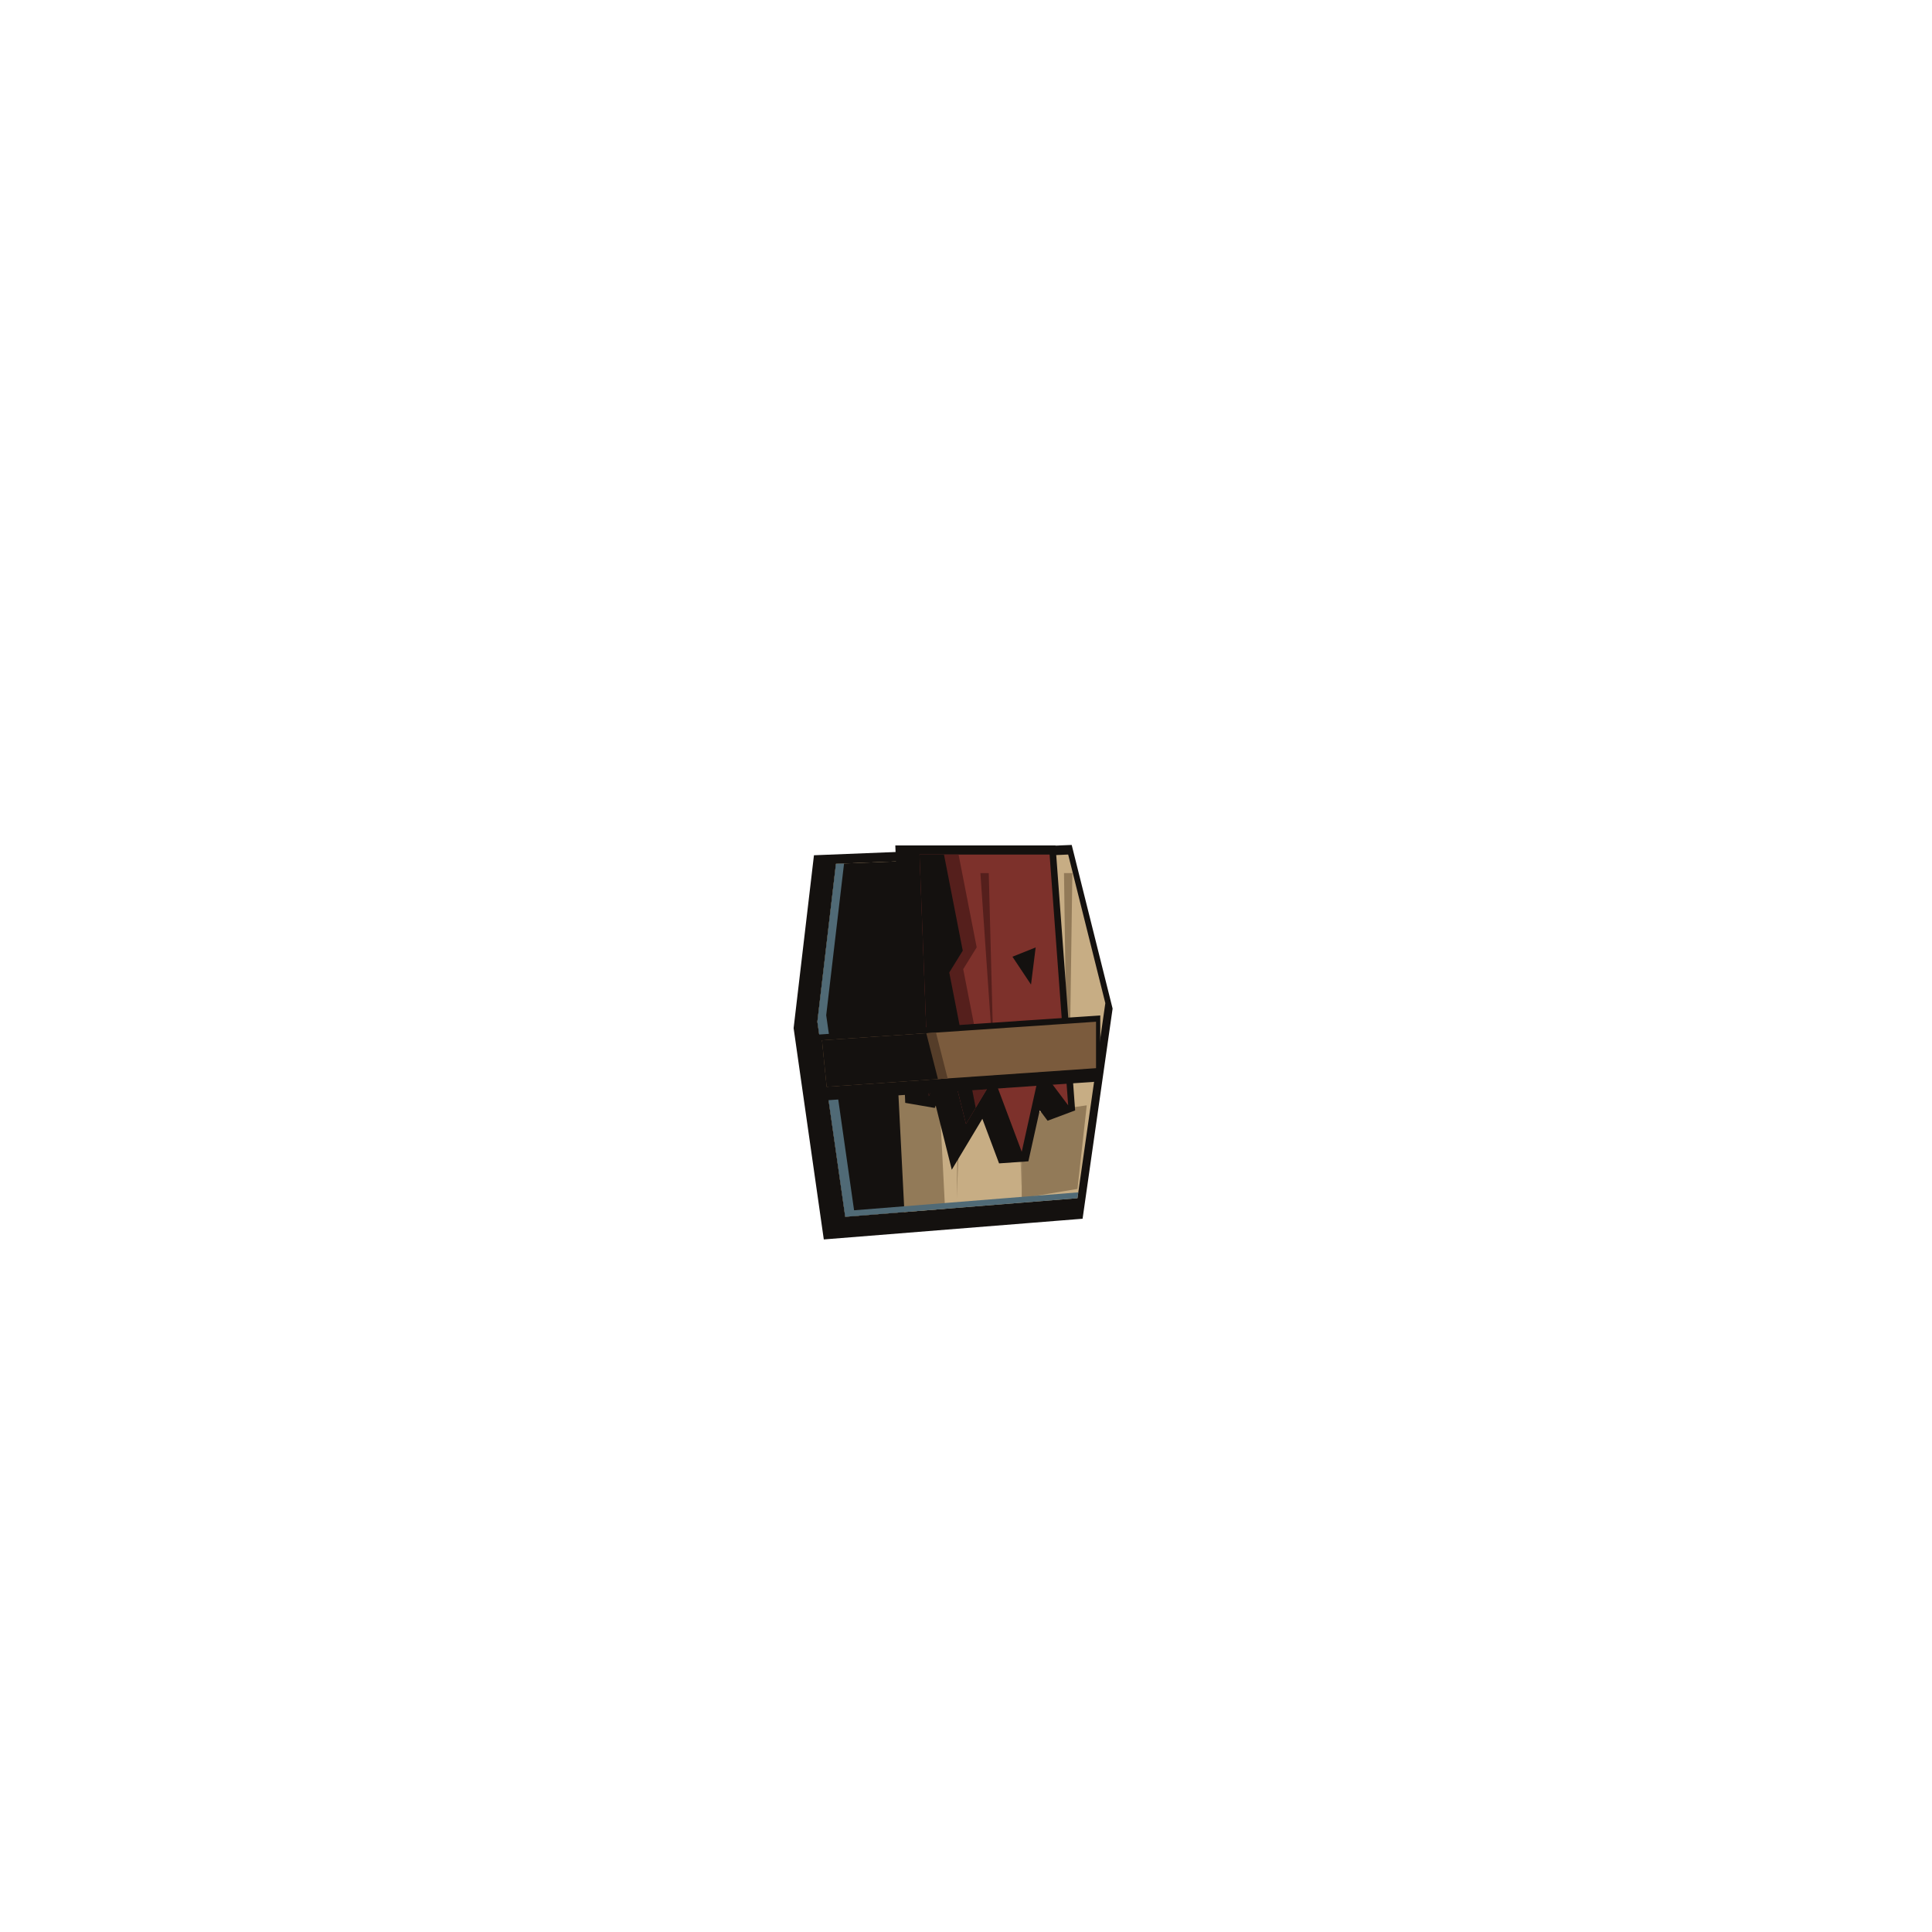
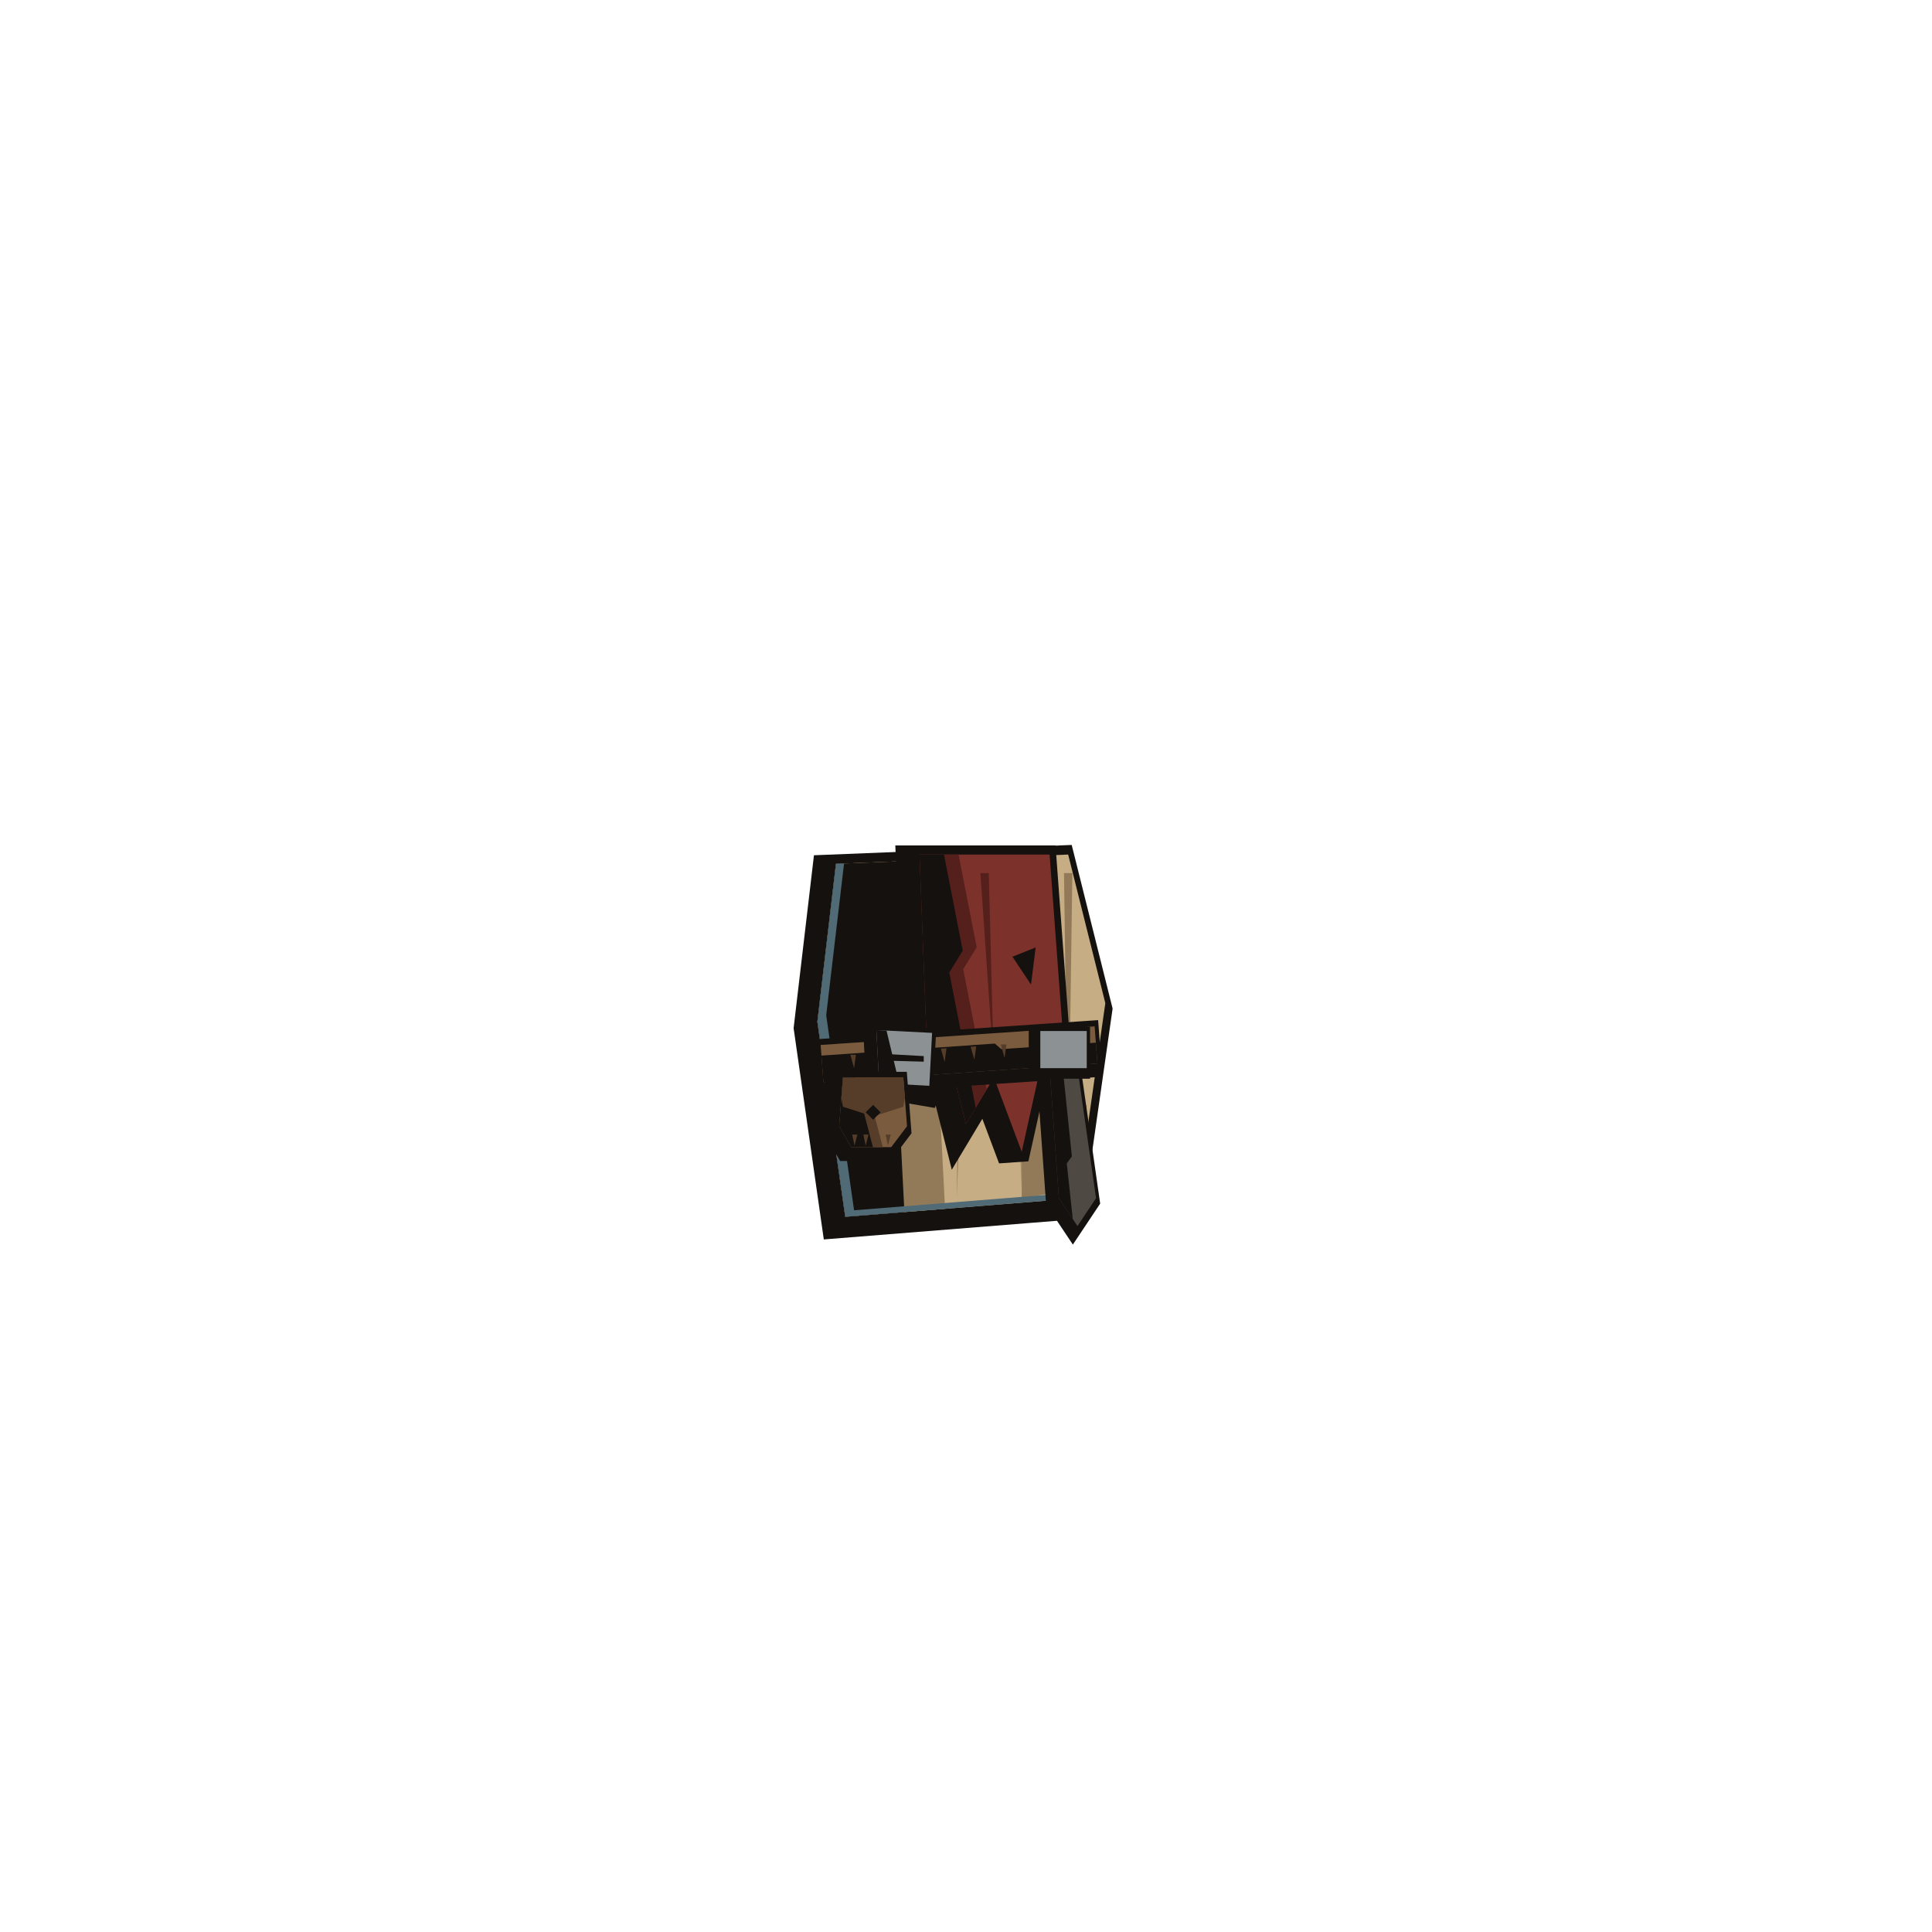
<svg xmlns="http://www.w3.org/2000/svg" id="pikeman-body" width="416" height="416" viewBox="-80 -80 416 416">
  <defs>
    <path id="pikeman-body-jack-shape" d="M 100 106 L 150 104 L 158 136 L 152 178 L 102 182 L 96 140 Z" />
    <clipPath id="pikeman-body-jack-clip">
      <use href="#pikeman-body-jack-shape" />
    </clipPath>
    <path id="pikeman-body-tabard-shape" d="M 118 104 L 146 104 L 150 158 L 144 150 L 140 168 L 134 152 L 128 162 L 124 146 L 120 156 Z" />
    <clipPath id="pikeman-body-tabard-clip">
      <use href="#pikeman-body-tabard-shape" />
    </clipPath>
-     <path id="pikeman-body-belt-shape" d="M 97 144 L 156 140 L 156 150 L 98 154 Z" />
+     <path id="pikeman-body-belt-shape" d="M 96.7 145 L 155.7 141 L 156.3 149 L 97.3 153 Z" />
    <clipPath id="pikeman-body-belt-clip">
      <use href="#pikeman-body-belt-shape" />
    </clipPath>
+     <path id="pikeman-body-belt-buckle-shape" d="M 108.7 141.8 L 120.7 142.4 L 120.1 153.8 L 109.3 153.2 Z" />
+     <clipPath id="pikeman-body-belt-buckle-clip">
+       <use href="#pikeman-body-belt-buckle-shape" />
+     </clipPath>
+     <path id="pikeman-body-pouch-shape" d="M 101.5 152 L 114.5 152 L 115.3 162.5 L 111.9 167 L 103.3 167 L 100.7 162.5 Z" />
+     <clipPath id="pikeman-body-pouch-clip">
+       <use href="#pikeman-body-pouch-shape" />
+     </clipPath>
+     <path id="pikeman-body-dagger-shape" d="M 146 150 L 152 150 L 156 178 L 152 184 L 148 178 Z" />
+     <clipPath id="pikeman-body-dagger-clip">
+       <use href="#pikeman-body-dagger-shape" />
+     </clipPath>
+     <path id="pikeman-body-dagger-hilt-shape" d="M 144 142 L 154 142 L 154 150 L 144 150 Z" />
  </defs>
  <g id="pikeman-body-jack">
    <use id="pikeman-body-jack-line" href="#pikeman-body-jack-shape" transform="translate(-1.79 1.34)" fill="#14110f" stroke="#14110f" stroke-width="6.6" stroke-linejoin="miter" stroke-miterlimit="3" />
    <g clip-path="url(#pikeman-body-jack-clip)">
      <use id="pikeman-body-jack-lit" href="#pikeman-body-jack-shape" fill="#c7ad84" />
      <path id="pikeman-body-jack-mid" d="M 84 96 L 114 96 L 117 103.9 L 119.1 145.8 L 113.3 152.8 L 115 186.1 L 84 188 Z" transform="translate(8.68 -2.08)" fill="#927a58" />
      <path id="pikeman-body-jack-dark" d="M 84 96 L 114 96 L 117 103.9 L 119.1 145.8 L 113.3 152.8 L 115 186.1 L 84 188 Z" fill="#14110f" />
      <path id="pikeman-body-quilt" d="M 137.1 106 L 140 176 L 138.9 106 Z M 149.1 108 L 150 172 L 150.9 108 Z M 127.1 106 L 126 178 L 128.9 106 Z" fill="#927a58" />
      <path id="pikeman-body-jack-patch" d="M 140 160 L 154 158 L 152 176 L 140 178 Z" fill="#927a58" />
      <path id="pikeman-body-jack-cold" d="M 56 64 L 198 64 L 198 222 L 56 222 Z M 101.9 104.6 L 151.9 102.6 L 159.9 134.6 L 153.9 176.6 L 103.9 180.6 L 97.9 138.6 Z" fill="#506a76" fill-rule="evenodd" />
    </g>
  </g>
  <g id="pikeman-body-tabard">
    <use id="pikeman-body-tabard-line" href="#pikeman-body-tabard-shape" transform="translate(-1.79 1.34)" fill="#14110f" stroke="#14110f" stroke-width="6.6" stroke-linejoin="miter" stroke-miterlimit="3" />
    <g clip-path="url(#pikeman-body-tabard-clip)">
      <use id="pikeman-body-tabard-lit" href="#pikeman-body-tabard-shape" fill="#7d312b" />
      <path id="pikeman-body-tabard-mid" d="M 106 100 L 122.4 99.6 L 127.3 124.7 L 124.4 129.4 L 132.8 172.4 L 106 172 Z" transform="translate(3 -0.72)" fill="#551f1c" />
      <path id="pikeman-body-tabard-dark" d="M 106 100 L 122.4 99.6 L 127.3 124.7 L 124.4 129.4 L 132.8 172.4 L 106 172 Z" fill="#14110f" />
      <path id="pikeman-body-tabard-fold" d="M 131.1 108 L 134 150 L 132.9 108 Z" fill="#551f1c" />
      <path id="pikeman-body-tabard-hole" d="M 138 126 L 143 124 L 142 132 Z" fill="#14110f" />
    </g>
  </g>
  <g id="pikeman-body-belt">
    <use id="pikeman-body-belt-line" href="#pikeman-body-belt-shape" transform="translate(-1.19 0.89)" fill="#14110f" stroke="#14110f" stroke-width="4.2" stroke-linejoin="miter" stroke-miterlimit="3" />
    <g clip-path="url(#pikeman-body-belt-clip)">
      <use id="pikeman-body-belt-lit" href="#pikeman-body-belt-shape" fill="#7b5b3d" />
-       <path id="pikeman-body-belt-mid" d="M 85 136 L 117.8 136 L 123.4 158 L 85 158 Z" transform="translate(2 -0.48)" fill="#553d29" />
-       <path id="pikeman-body-belt-dark" d="M 85 136 L 117.8 136 L 123.4 158 L 85 158 Z" fill="#14110f" />
+       <path id="pikeman-body-belt-dark" d="M 93.9 147.5 L 134.2 144.7 L 135.6 145.9 L 159 144.3 L 159.5 151.7 L 94.5 156.1 Z" fill="#14110f" />
+       <path id="pikeman-body-belt-stitch" d="M 103.1 147.1 L 103.9 150 L 104.3 147.1 Z M 109.6 146.7 L 110.4 149.5 L 110.8 146.6 Z M 116.1 146.3 L 116.9 149.1 L 117.3 146.2 Z M 122.6 145.8 L 123.4 148.7 L 123.8 145.7 Z M 129 145.4 L 129.8 148.2 L 130.2 145.3 Z M 135.5 144.9 L 136.3 147.8 L 136.7 144.9 Z M 142 144.5 L 142.8 147.3 L 143.2 144.4 Z M 148.5 144.1 L 149.3 146.9 L 149.7 144 Z" fill="#553d29" />
    </g>
  </g>
+   <g id="pikeman-body-belt-buckle">
+     <use id="pikeman-body-belt-buckle-line" href="#pikeman-body-belt-buckle-shape" transform="translate(-0.99 0.74)" fill="#14110f" stroke="#14110f" stroke-width="3.6" stroke-linejoin="miter" stroke-miterlimit="3" />
+     <g clip-path="url(#pikeman-body-belt-buckle-clip)">
+       <use id="pikeman-body-belt-buckle-lit" href="#pikeman-body-belt-buckle-shape" fill="#8c9194" />
+       <path id="pikeman-body-belt-buckle-dark" d="M 96.7 137.8 L 109.9 137.8 L 114.7 157.8 L 96.7 157.8 Z" fill="#14110f" />
+     </g>
+   </g>
+   <path id="pikeman-body-belt-pin" d="M 111.7 147 L 118.9 147.4 L 118.9 148.6 L 111.7 148.4 Z" fill="#14110f" />
+   <g id="pikeman-body-pouch">
+     <use id="pikeman-body-pouch-line" href="#pikeman-body-pouch-shape" transform="translate(-1.19 0.89)" fill="#14110f" stroke="#14110f" stroke-width="4.2" stroke-linejoin="miter" stroke-miterlimit="3" />
+     <g clip-path="url(#pikeman-body-pouch-clip)">
+       <use id="pikeman-body-pouch-lit" href="#pikeman-body-pouch-shape" fill="#7b5b3d" />
+       <path id="pikeman-body-pouch-mid" d="M 88.7 148 L 103 148 L 109 171 L 88.7 171 Z" transform="translate(2 -0.48)" fill="#553d29" />
+       <path id="pikeman-body-pouch-dark" d="M 88.7 148 L 103 148 L 109 171 L 88.7 171 Z" fill="#14110f" />
+       <path id="pikeman-body-pouch-flap" d="M 100.2 151 L 115.8 151 L 114.5 158.3 L 108 160.4 L 101.5 158.3 Z" fill="#553d29" />
+       <path id="pikeman-body-pouch-seam" d="M 103.5 164.3 L 104 166.7 L 104.6 164.3 Z M 105.9 164.3 L 106.4 166.7 L 107 164.3 Z M 108.3 164.3 L 108.8 166.7 L 109.4 164.3 Z M 110.7 164.3 L 111.2 166.7 L 111.8 164.3 Z" fill="#553d29" />
+     </g>
+   </g>
+   <path id="pikeman-body-pouch-toggle" d="M 106.4 159.5 L 108 157.9 L 109.6 159.5 L 108 161.1 Z" fill="#14110f" />
+   <g id="pikeman-body-dagger">
+     <use id="pikeman-body-dagger-line" href="#pikeman-body-dagger-shape" transform="translate(-0.99 0.74)" fill="#14110f" stroke="#14110f" stroke-width="3.6" stroke-linejoin="miter" stroke-miterlimit="3" />
+     <g clip-path="url(#pikeman-body-dagger-clip)">
+       <use id="pikeman-body-dagger-lit" href="#pikeman-body-dagger-shape" fill="#4f4944" />
+       <path id="pikeman-body-dagger-dark" d="M 134 146 L 148.4 145.9 L 150.8 169 L 149.7 170.5 L 151.6 188.1 L 134 188 Z" fill="#14110f" />
+     </g>
+   </g>
+   <g id="pikeman-body-dagger-hilt">
+     <use id="pikeman-body-dagger-hilt-line" href="#pikeman-body-dagger-hilt-shape" transform="translate(-0.89 0.67)" fill="#14110f" stroke="#14110f" stroke-width="3.2" stroke-linejoin="miter" stroke-miterlimit="3" />
+     <use id="pikeman-body-dagger-hilt-lit" href="#pikeman-body-dagger-hilt-shape" fill="#8c9194" />
+   </g>
</svg>
